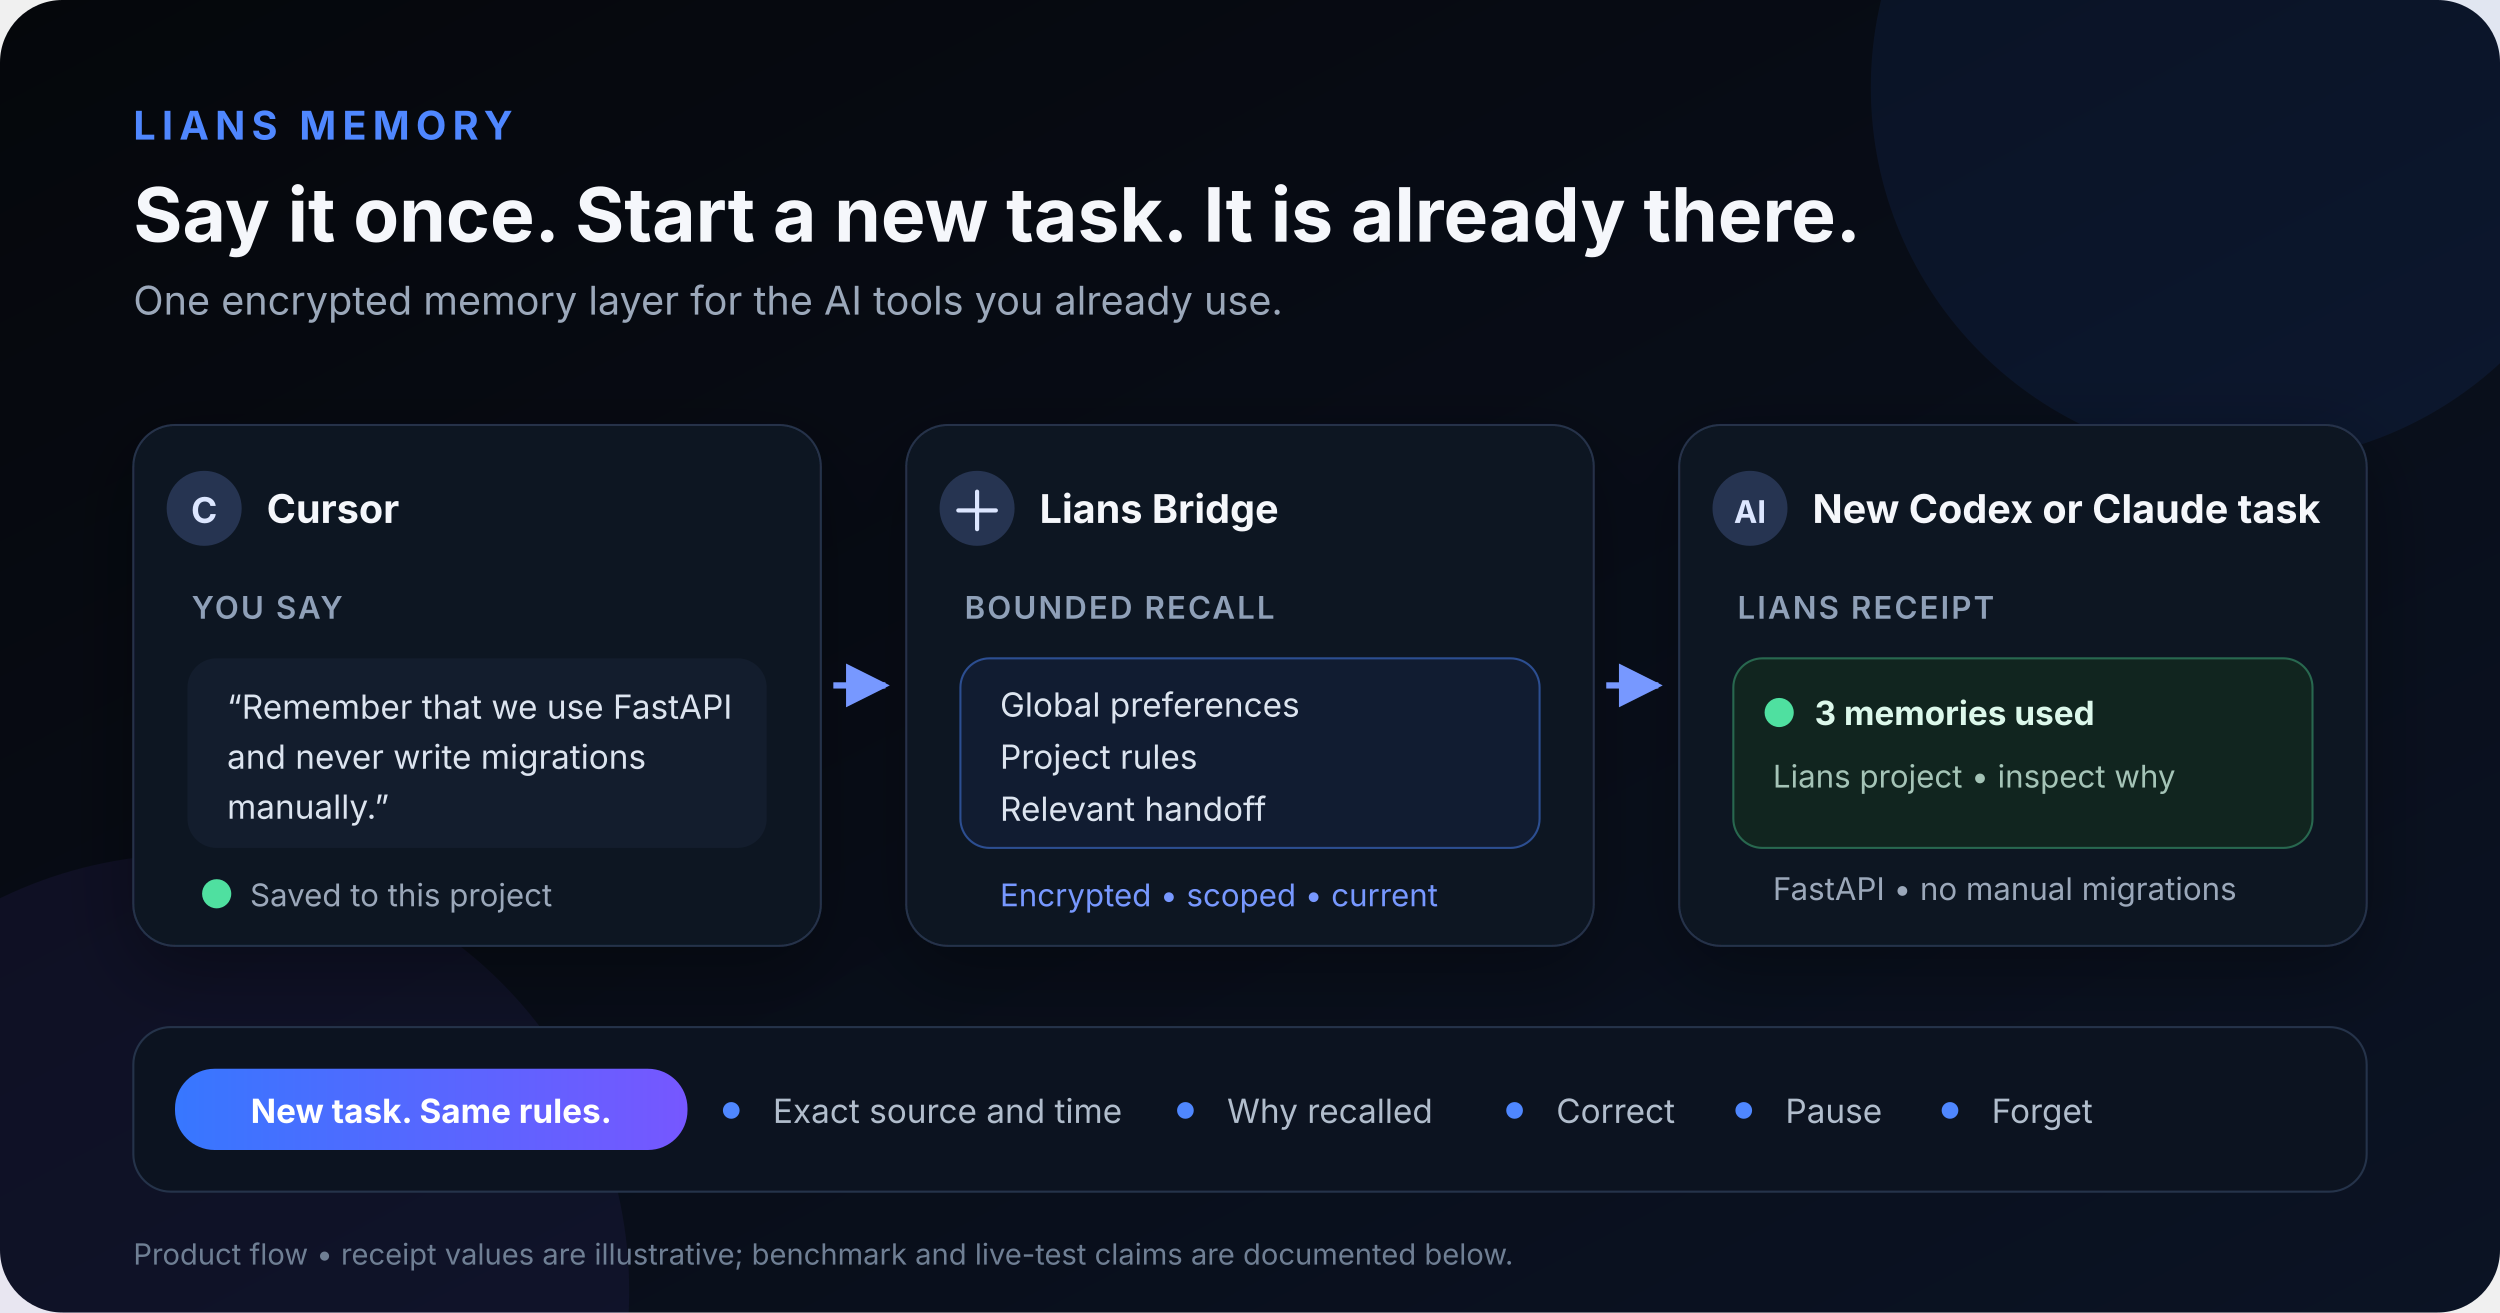
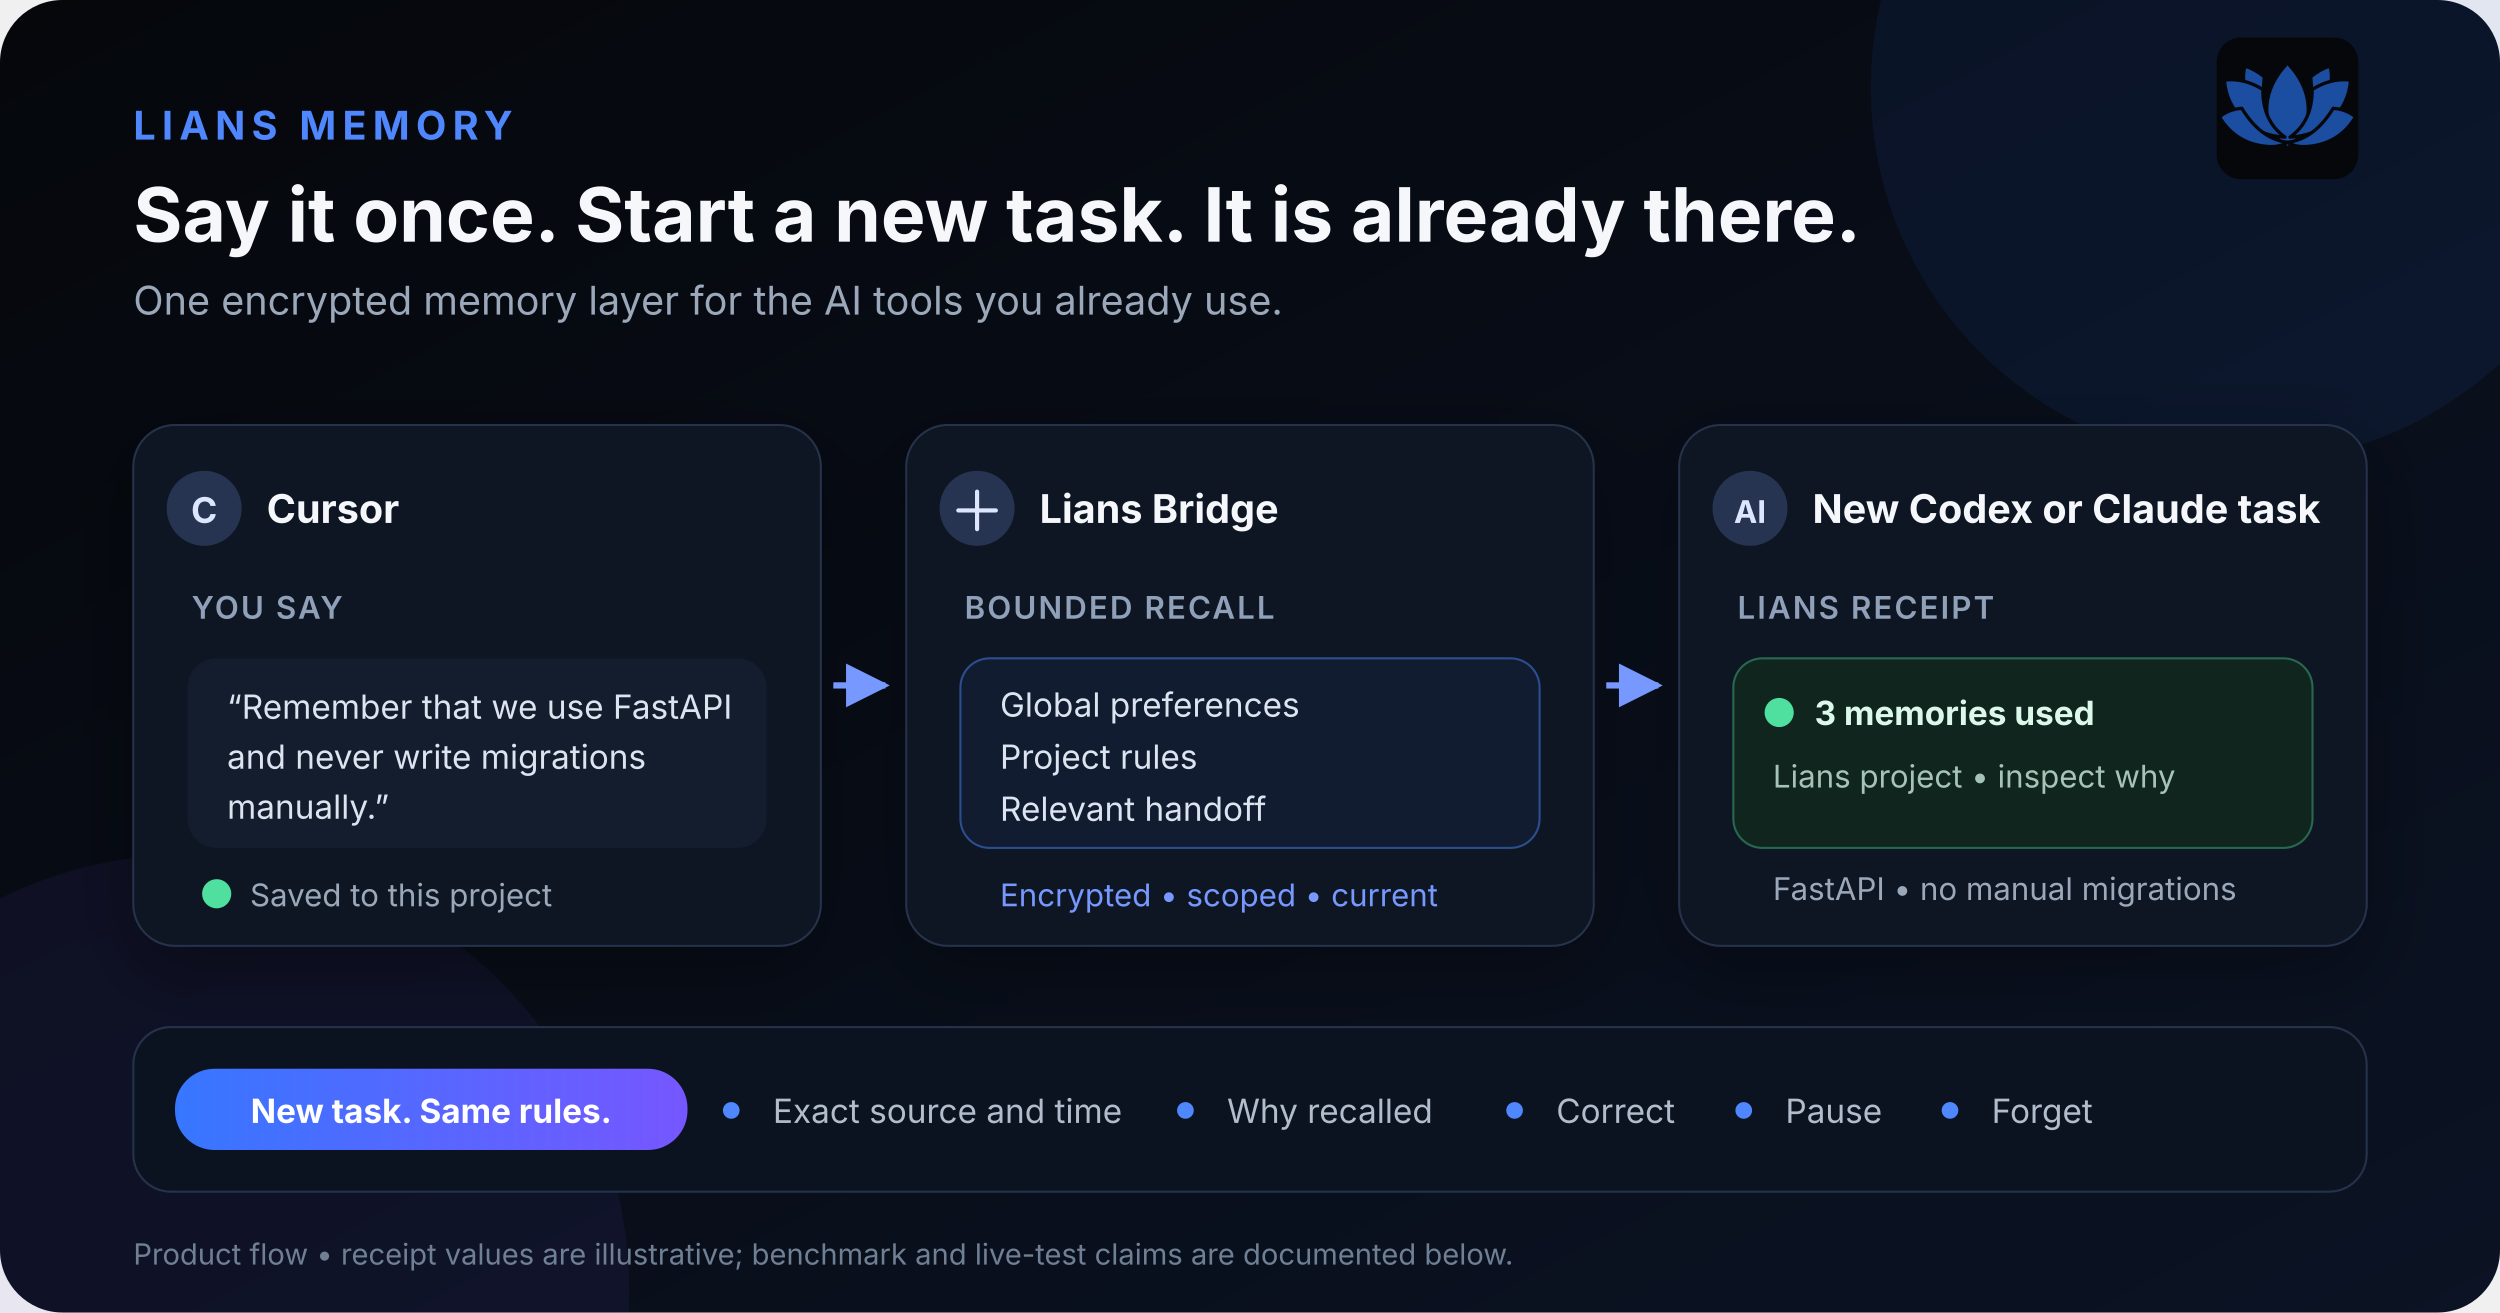
<svg xmlns="http://www.w3.org/2000/svg" width="1200" height="630" viewBox="0 0 1200 630" role="img" aria-labelledby="title description">
  <defs>
    <linearGradient id="background" x1="0" y1="0" x2="1" y2="1">
      <stop offset="0" stop-color="#05070b" />
      <stop offset="1" stop-color="#0b1324" />
    </linearGradient>
    <linearGradient id="accent" x1="0" y1="0" x2="1" y2="0">
      <stop offset="0" stop-color="#3777ff" />
      <stop offset="1" stop-color="#7657ff" />
    </linearGradient>
    <filter id="shadow" x="-20%" y="-20%" width="140%" height="140%">
      <feDropShadow dx="0" dy="12" stdDeviation="18" flood-color="#000000" flood-opacity="0.34" />
    </filter>
    <marker id="arrow" viewBox="0 0 10 10" refX="9" refY="5" markerWidth="7" markerHeight="7" orient="auto-start-reverse">
      <path d="M 0 0 L 10 5 L 0 10 z" fill="#7798ff" />
    </marker>
  </defs>
  <rect width="1200" height="630" rx="30" fill="url(#background)" />
  <circle cx="1078" cy="42" r="180" fill="#3777ff" opacity="0.08" />
  <circle cx="92" cy="620" r="210" fill="#7657ff" opacity="0.07" />
+   <g transform="translate(1064 18) scale(0.1328125)" aria-label="Lians blue lotus">
+     <rect width="512" height="512" rx="88" fill="#05070b" />
+     <g fill="#1b4da1" stroke="#05070b" stroke-width="12" stroke-linejoin="round">
+       <path d="M256 92c-52 55-75 112-75 169 0 53 25 98 75 139 50-41 75-86 75-139 0-57-23-114-75-169z" />
+       <path d="M172 142c-22-18-45-31-70-39-8 32-6 65 5 98 12 35 38 68 78 98-11-24-17-49-17-75 0-27 2-55 4-82z" />
+       <path d="M340 142c22-18 45-31 70-39 8 32 6 65-5 98-12 35-38 68-78 98 11-24 17-49 17-75 0-27-2-55-4-82z" />
+       <path d="M167 188c-45-28-91-40-139-34 4 58 28 107 72 148 38 36 87 55 147 58-54-38-81-96-80-172z" />
+       <path d="M345 188c45-28 91-40 139-34-4 58-28 107-72 148-38 36-87 55-147 58 54-38 81-96 80-172z" />
+       <path d="M91 256c-31 2-58 12-81 31 40 66 99 102 177 107 27 2 52-4 69-15-65-8-120-49-165-123z" />
+       <path d="M421 256c31 2 58 12 81 31-40 66-99 102-177 107-27 2-52-4-69-15 65-8 120-49 165-123z" />
+     </g>
+   </g>
  <g font-family="Segoe UI, Inter, Arial, sans-serif">
    <text x="64" y="67" fill="#4f87ff" font-size="19" font-weight="700" letter-spacing="3">LIANS MEMORY</text>
    <text x="64" y="116" fill="#f5f7fb" font-size="36" font-weight="700">Say it once. Start a new task. It is already there.</text>
    <text x="64" y="151" fill="#9ba8ba" font-size="19">One encrypted memory layer for the AI tools you already use.</text>
    <g filter="url(#shadow)">
      <rect x="64" y="204" width="330" height="250" rx="20" fill="#0d1420" stroke="#25334a" />
      <rect x="435" y="204" width="330" height="250" rx="20" fill="#0d1420" stroke="#25334a" />
      <rect x="806" y="204" width="330" height="250" rx="20" fill="#0d1420" stroke="#25334a" />
    </g>
    <circle cx="98" cy="244" r="18" fill="#263451" />
    <text x="98" y="251" text-anchor="middle" fill="#dce6ff" font-size="17" font-weight="700">C</text>
    <text x="128" y="251" fill="#f5f7fb" font-size="19" font-weight="700">Cursor</text>
    <text x="92" y="297" fill="#8fa0b8" font-size="15" font-weight="600" letter-spacing="1">YOU SAY</text>
    <rect x="90" y="316" width="278" height="91" rx="14" fill="#131d2d" />
    <text x="109" y="345" fill="#dce4ef" font-size="16">
      <tspan x="109" dy="0">“Remember that we use FastAPI</tspan>
      <tspan x="109" dy="24">and never write migrations</tspan>
      <tspan x="109" dy="24">manually.”</tspan>
    </text>
    <circle cx="104" cy="429" r="7" fill="#4fe0a0" />
    <text x="120" y="435" fill="#9ba8ba" font-size="15">Saved to this project</text>
    <circle cx="469" cy="244" r="18" fill="#263451" />
    <path d="M460 245h18M469 236v18" stroke="#dce6ff" stroke-width="2" stroke-linecap="round" />
    <text x="499" y="251" fill="#f5f7fb" font-size="19" font-weight="700">Lians Bridge</text>
    <text x="463" y="297" fill="#8fa0b8" font-size="15" font-weight="600" letter-spacing="1">BOUNDED RECALL</text>
    <rect x="461" y="316" width="278" height="91" rx="14" fill="#111c31" stroke="#2c4e91" />
    <text x="480" y="344" fill="#dce4ef" font-size="16">
      <tspan x="480" dy="0">Global preferences</tspan>
      <tspan x="480" dy="25">Project rules</tspan>
      <tspan x="480" dy="25">Relevant handoff</tspan>
    </text>
    <text x="480" y="435" fill="#7798ff" font-size="15">Encrypted • scoped • current</text>
    <circle cx="840" cy="244" r="18" fill="#263451" />
    <text x="840" y="251" text-anchor="middle" fill="#dce6ff" font-size="15" font-weight="700">AI</text>
    <text x="870" y="251" fill="#f5f7fb" font-size="19" font-weight="700">New Codex or Claude task</text>
    <text x="834" y="297" fill="#8fa0b8" font-size="15" font-weight="600" letter-spacing="1">LIANS RECEIPT</text>
    <rect x="832" y="316" width="278" height="91" rx="14" fill="#11251f" stroke="#28684f" />
    <circle cx="854" cy="342" r="7" fill="#4fe0a0" />
    <text x="871" y="348" fill="#dcf8eb" font-size="16" font-weight="700">3 memories used</text>
    <text x="851" y="378" fill="#a5c4b7" font-size="15">Lians project • inspect why</text>
    <text x="851" y="432" fill="#9ba8ba" font-size="15">FastAPI • no manual migrations</text>
    <path d="M400 329 H425" stroke="#7798ff" stroke-width="3" marker-end="url(#arrow)" />
    <path d="M771 329 H796" stroke="#7798ff" stroke-width="3" marker-end="url(#arrow)" />
    <rect x="64" y="493" width="1072" height="79" rx="18" fill="#0c1320" stroke="#25334a" />
    <rect x="84" y="513" width="246" height="39" rx="19" fill="url(#accent)" />
    <text x="207" y="539" text-anchor="middle" fill="#ffffff" font-size="16" font-weight="700">New task. Same rules.</text>
    <text x="371" y="539" fill="#b1bdcc" font-size="16">Exact source and time</text>
    <circle cx="351" cy="533" r="4" fill="#4f87ff" />
    <text x="589" y="539" fill="#b1bdcc" font-size="16">Why recalled</text>
    <circle cx="569" cy="533" r="4" fill="#4f87ff" />
    <text x="747" y="539" fill="#b1bdcc" font-size="16">Correct</text>
    <circle cx="727" cy="533" r="4" fill="#4f87ff" />
    <text x="857" y="539" fill="#b1bdcc" font-size="16">Pause</text>
    <circle cx="837" cy="533" r="4" fill="#4f87ff" />
    <text x="956" y="539" fill="#b1bdcc" font-size="16">Forget</text>
    <circle cx="936" cy="533" r="4" fill="#4f87ff" />
    <text x="64" y="607" fill="#6f7f94" font-size="14">Product flow • receipt values are illustrative; benchmark and live-test claims are documented below.</text>
  </g>
</svg>
